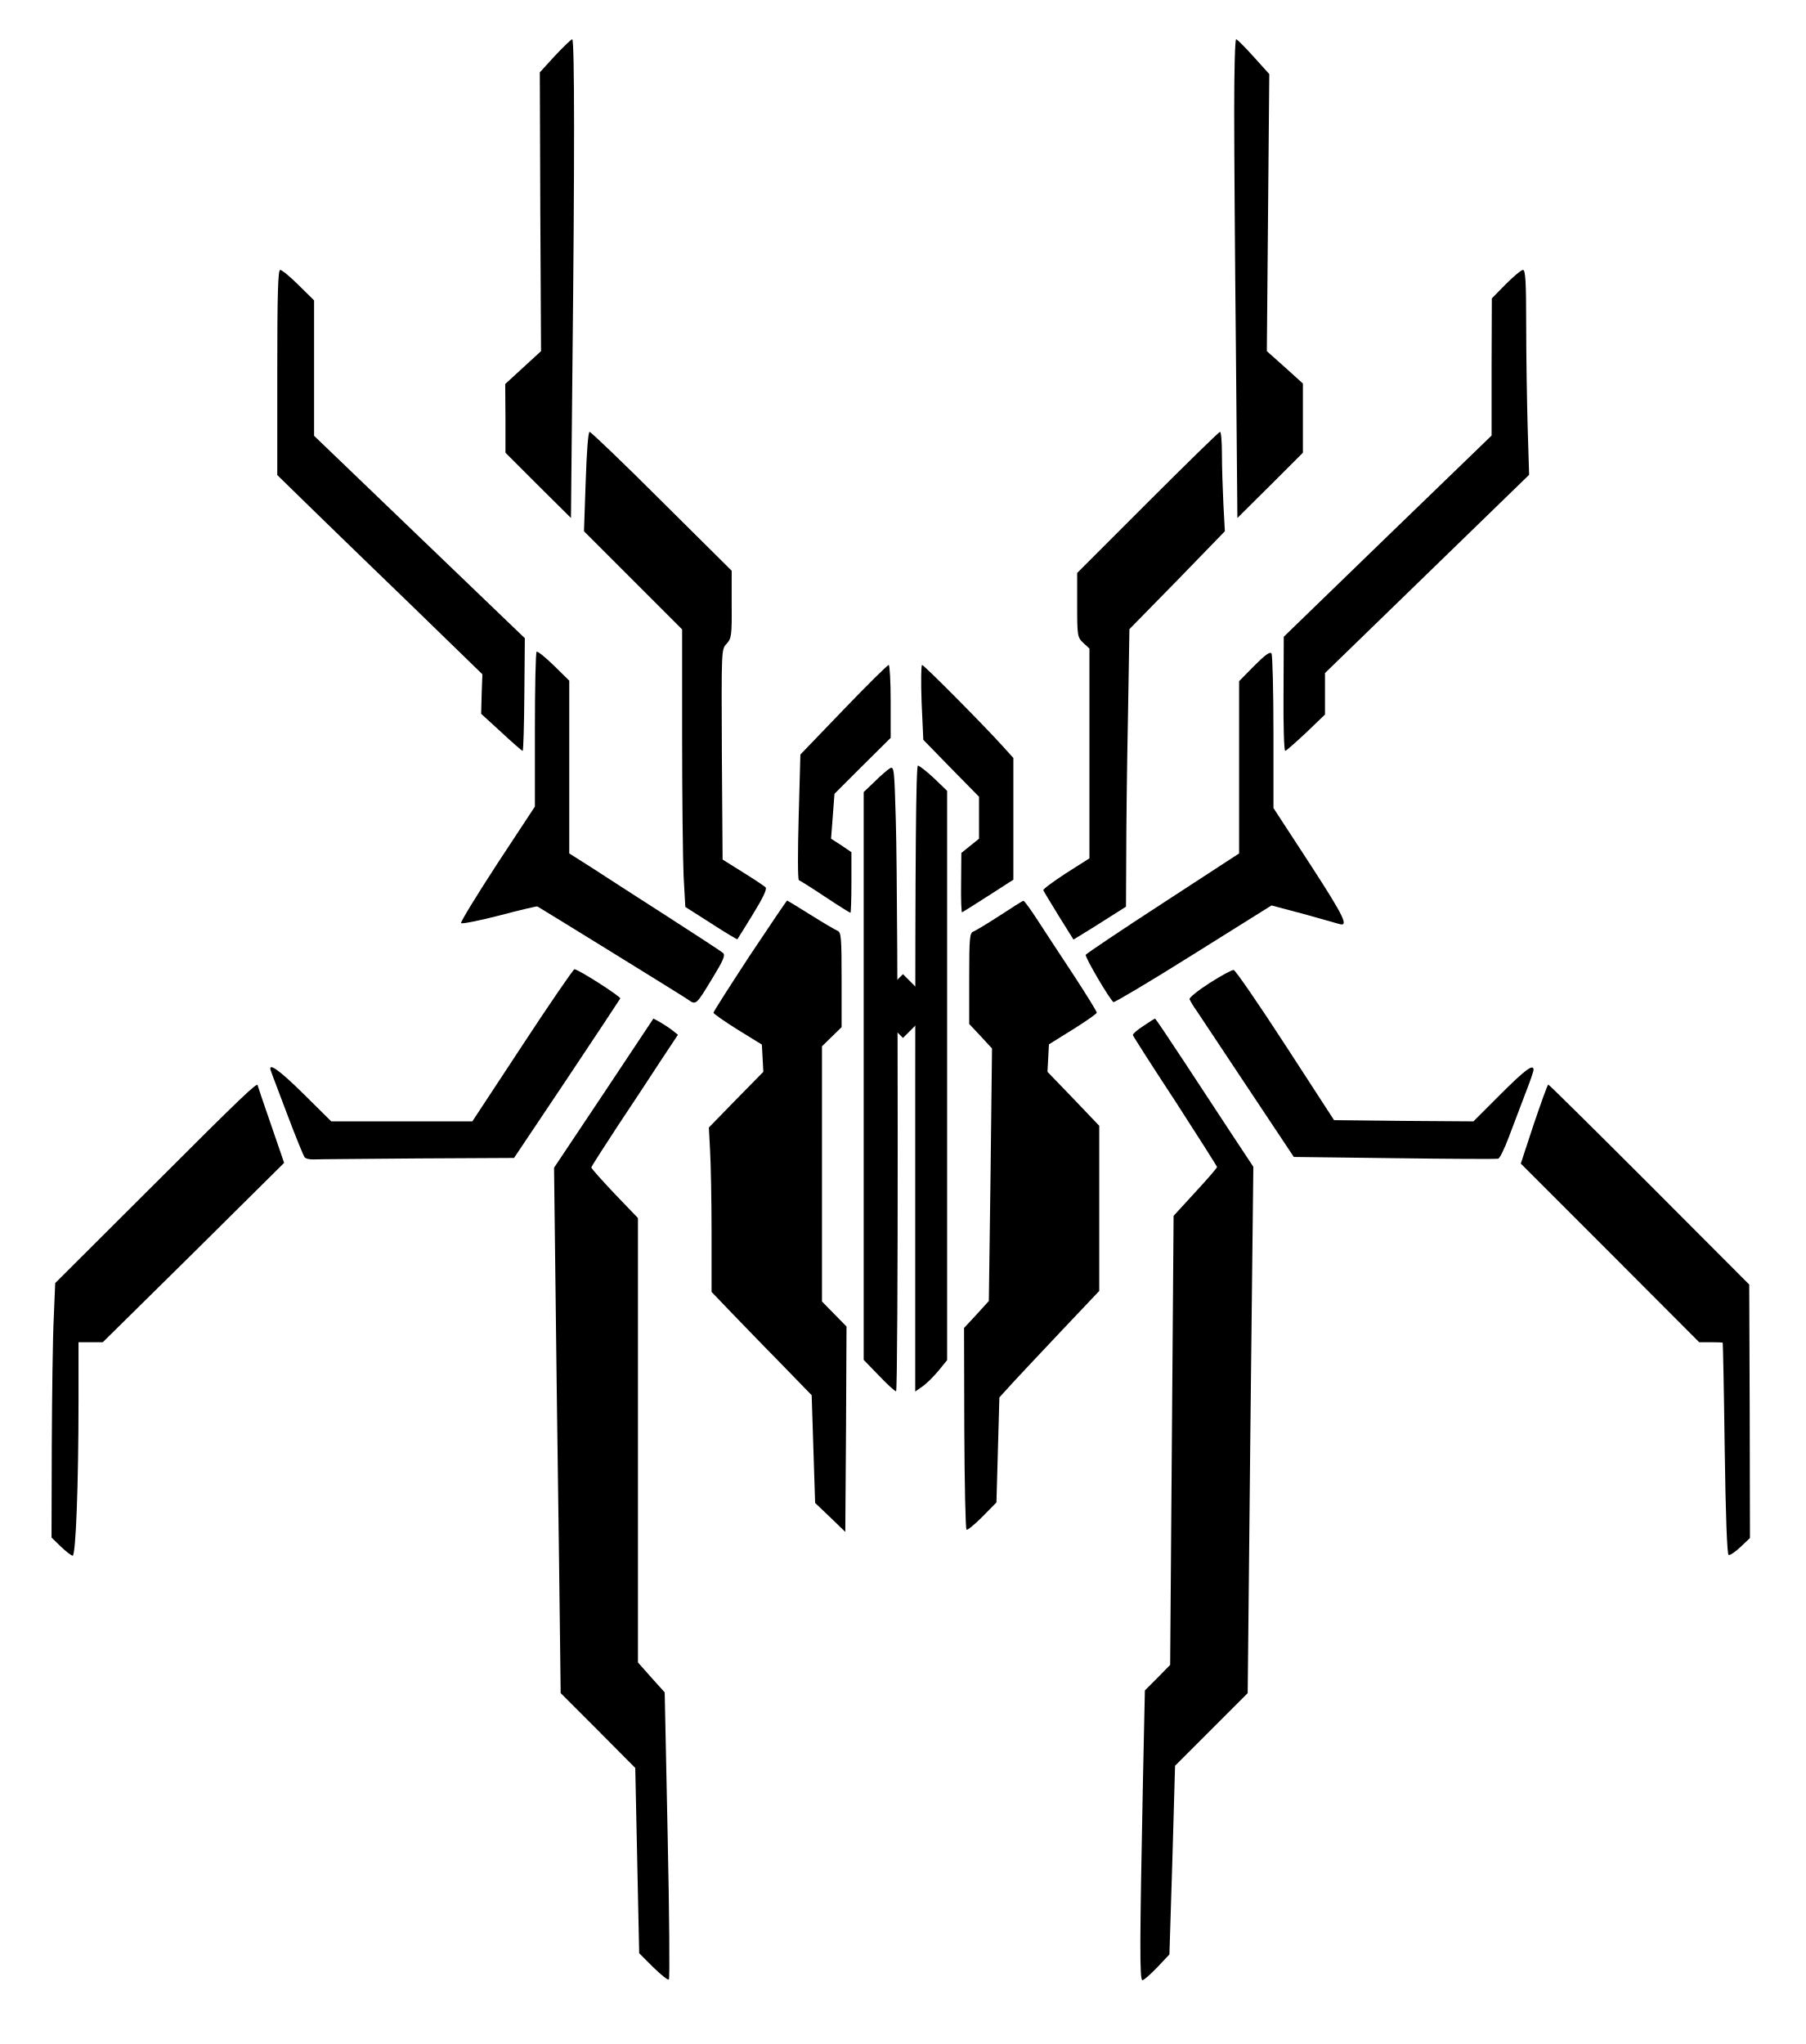
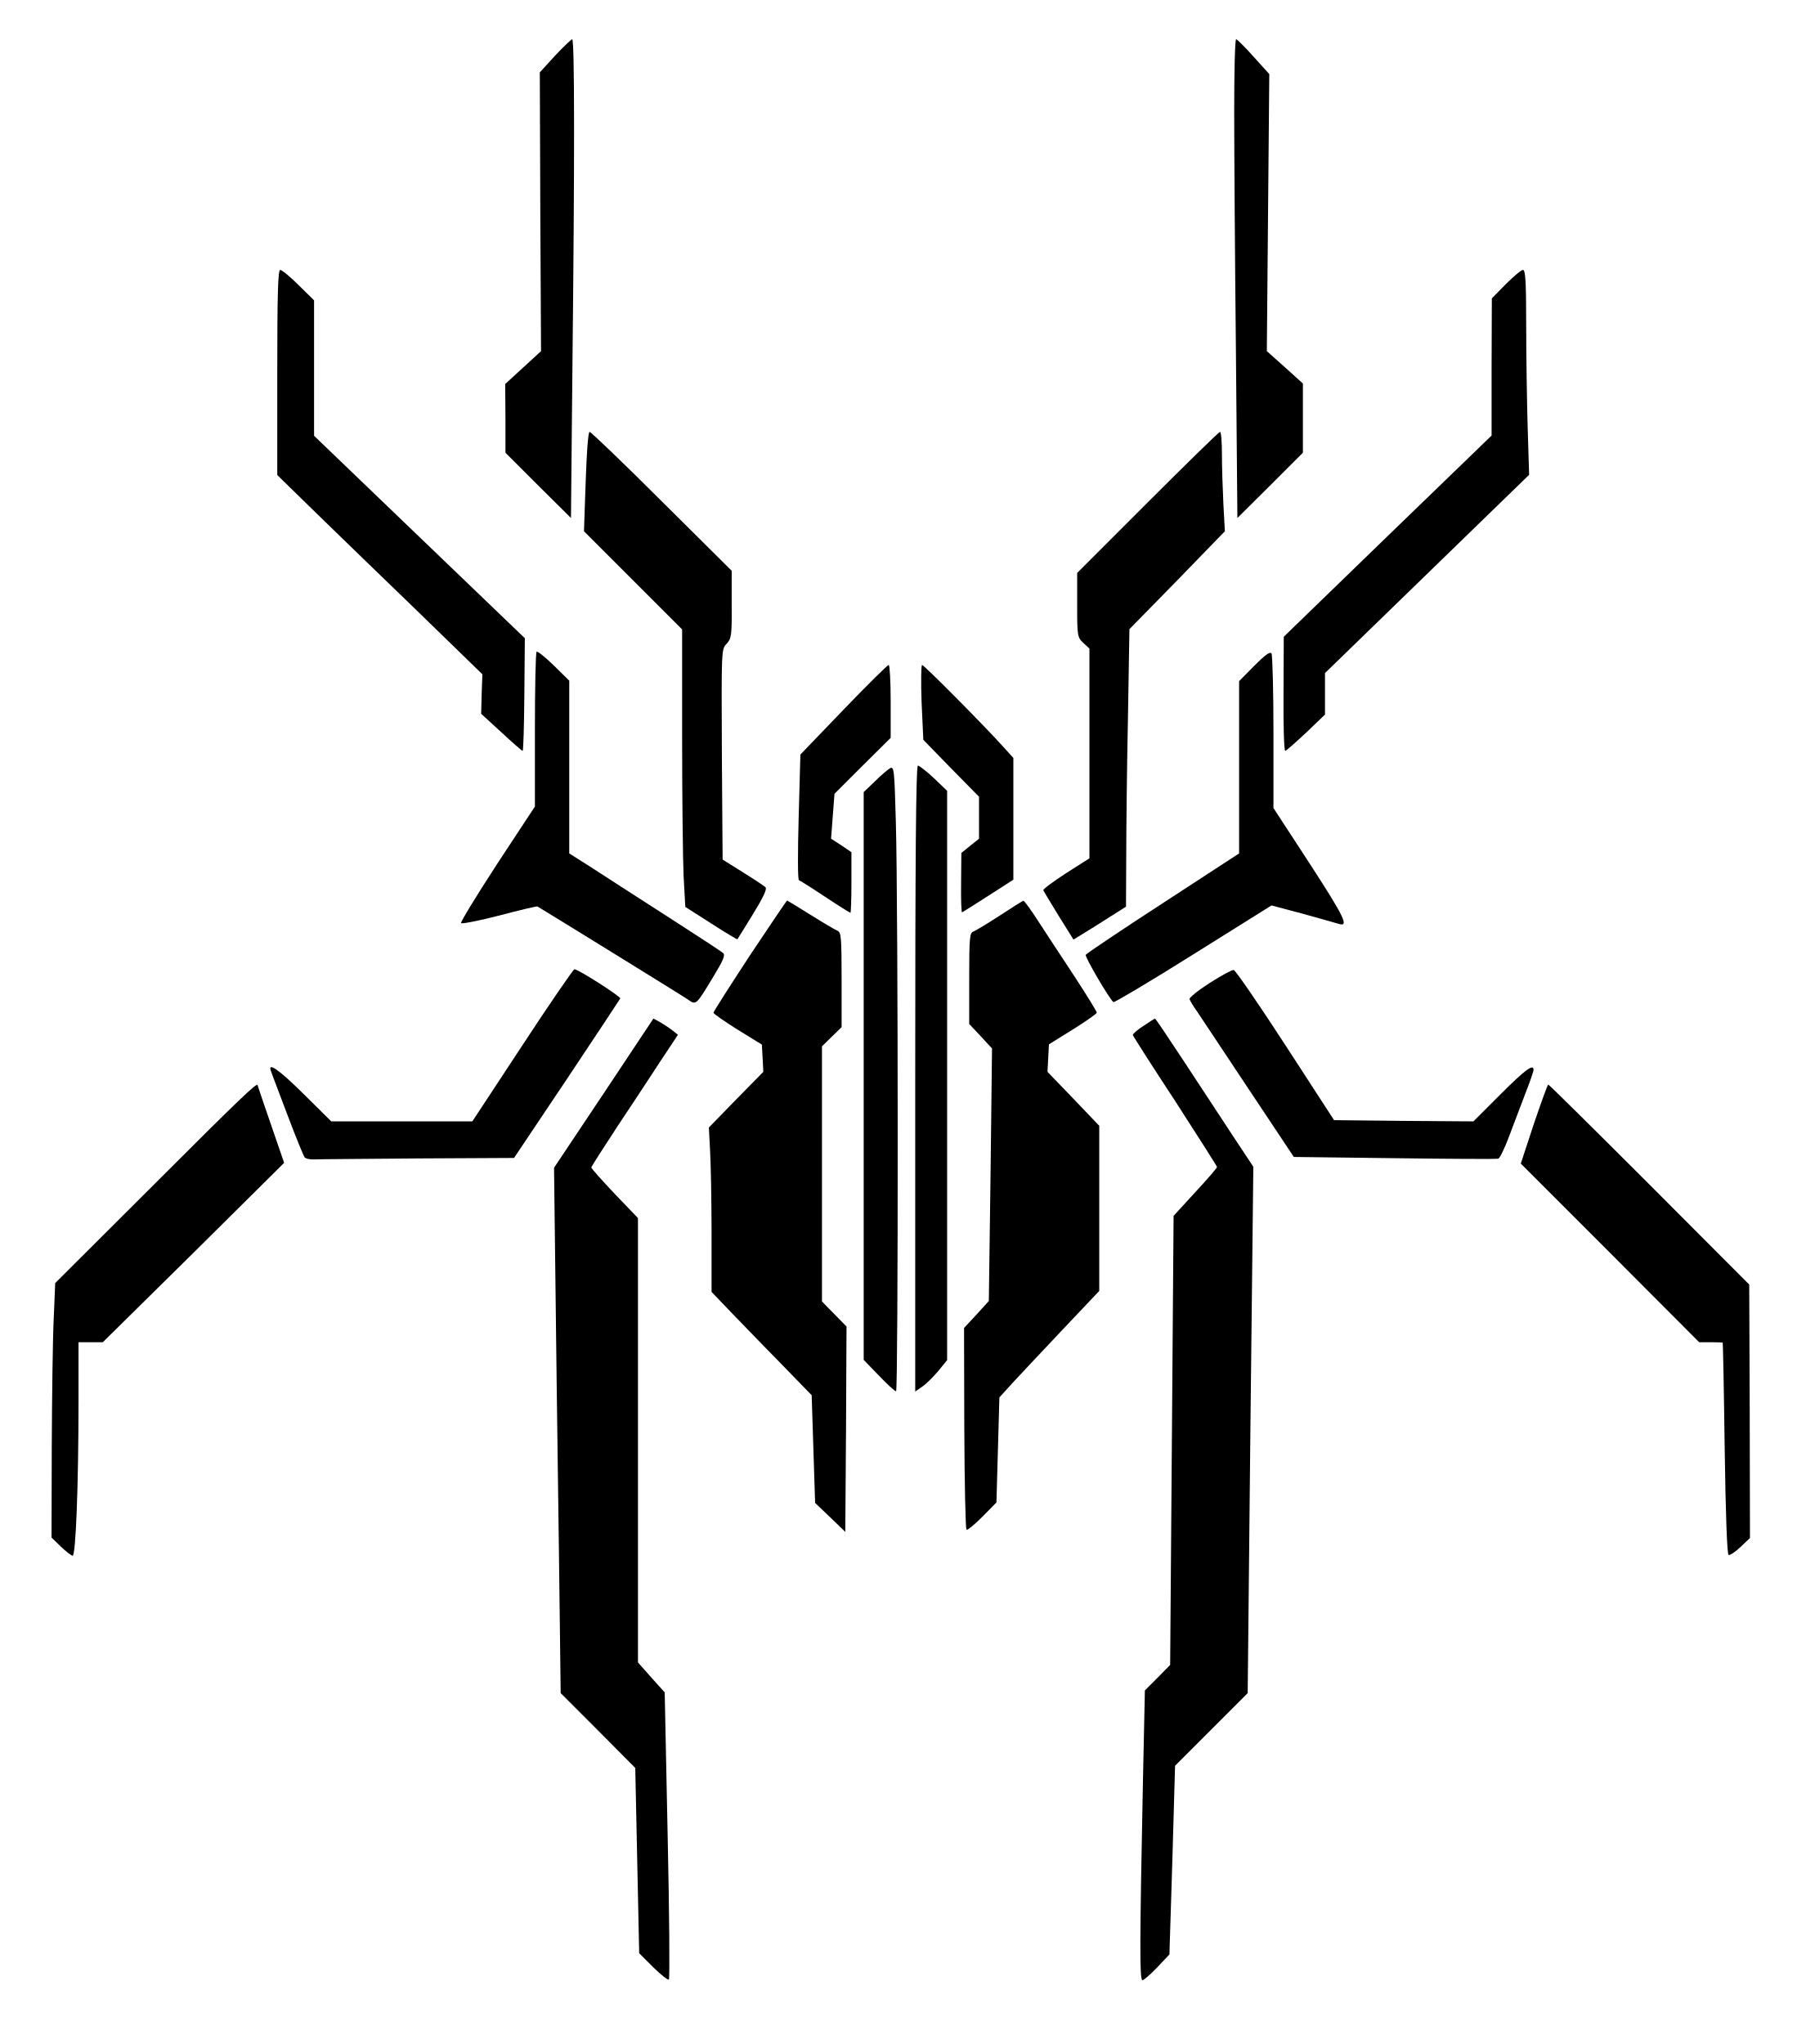
<svg xmlns="http://www.w3.org/2000/svg" viewBox="0 0 736 833">
  <g transform="translate(0,833) scale(0.1,-0.1)" fill="#000000" stroke="none">
    <path d="M2262 8103 l-62 -68 2 -568 3 -568 -73 -67 -73 -67 1 -140 0 -140 133 -133 134 -133 6 623 c9 823 9 1328 -1 1328 -4 0 -35 -30 -70 -67z" />
    <path d="M5030 7878 c0 -161 3 -600 7 -976 l6 -683 134 133 133 133 0 141 0 141 -73 66 -74 66 5 565 5 564 -64 71 c-35 39 -67 71 -71 71 -5 0 -8 -132 -8 -292z" />
    <path d="M1130 6812 l0 -418 128 -125 c70 -68 192 -187 272 -264 80 -77 210 -203 290 -281 l146 -142 -3 -80 -2 -81 82 -75 c45 -42 84 -76 87 -76 3 0 6 103 7 229 l2 230 -429 412 -430 413 0 276 0 276 -63 62 c-34 34 -68 62 -75 62 -9 0 -12 -95 -12 -418z" />
    <path d="M6137 7172 l-57 -58 -1 -279 0 -280 -424 -410 -423 -410 -1 -232 c-1 -128 2 -233 7 -233 4 0 42 34 85 74 l77 74 0 85 0 84 416 404 416 404 -6 194 c-3 107 -6 295 -6 418 0 175 -3 223 -13 223 -7 0 -38 -26 -70 -58z" />
    <path d="M2387 6368 l-7 -203 200 -200 200 -200 0 -440 c0 -242 3 -496 6 -565 l7 -126 105 -67 c57 -37 106 -66 107 -65 2 2 30 48 64 103 40 65 58 102 51 109 -5 5 -47 33 -92 61 l-83 52 -3 428 c-2 427 -2 429 19 451 20 22 22 33 21 161 l0 137 -285 283 c-156 156 -289 283 -294 283 -6 0 -12 -83 -16 -202z" />
    <path d="M4677 6282 l-287 -287 0 -131 c0 -126 1 -131 25 -154 l25 -23 0 -428 0 -427 -96 -61 c-52 -34 -94 -65 -92 -69 2 -5 30 -51 63 -105 l60 -96 36 22 c20 12 68 42 107 67 l71 45 1 206 c0 113 3 368 7 565 l6 360 195 199 194 200 -6 110 c-3 61 -6 152 -6 203 0 50 -3 92 -8 92 -4 0 -136 -129 -295 -288z" />
    <path d="M2187 5674 c-4 -4 -7 -148 -7 -319 l0 -312 -154 -234 c-84 -129 -150 -237 -147 -241 4 -4 74 10 156 31 82 22 152 38 155 37 18 -10 590 -363 613 -379 34 -24 33 -25 102 89 42 69 52 91 42 100 -6 6 -109 73 -227 149 -118 76 -257 165 -307 198 l-93 59 0 352 0 352 -63 62 c-35 34 -66 59 -70 56z" />
    <path d="M5112 5617 l-62 -63 0 -351 0 -351 -310 -202 c-171 -111 -312 -206 -315 -211 -5 -8 98 -183 113 -193 4 -2 151 85 326 195 l318 199 132 -35 c72 -20 136 -38 142 -40 43 -14 24 26 -116 242 l-150 230 0 309 c0 170 -4 315 -8 321 -6 9 -27 -7 -70 -50z" />
    <path d="M3438 5438 l-176 -183 -7 -255 c-4 -144 -4 -255 1 -257 5 -2 53 -32 107 -68 54 -36 101 -65 103 -65 2 0 4 56 4 124 l0 123 -41 28 -42 27 7 92 7 91 114 114 115 114 0 148 c0 82 -4 149 -8 149 -5 0 -88 -82 -184 -182z" />
    <path d="M3756 5468 l7 -153 113 -116 114 -116 0 -85 0 -86 -36 -29 -36 -29 -1 -122 c-1 -67 1 -121 4 -120 4 2 52 32 108 68 l101 65 0 248 0 248 -47 52 c-79 87 -317 327 -325 327 -4 0 -5 -69 -2 -152z" />
    <path d="M3627 5199 c-10 -6 -38 -30 -62 -54 l-45 -43 0 -1157 0 -1157 62 -64 c33 -35 65 -64 70 -64 9 0 9 1972 -1 2322 -6 213 -7 226 -24 217z" />
    <path d="M3730 3934 l0 -1275 30 21 c16 11 45 40 65 64 l35 43 0 1160 0 1160 -54 52 c-30 28 -60 51 -65 51 -8 0 -11 -384 -11 -1276z" />
    <path d="M3056 4436 c-81 -124 -148 -228 -148 -233 -1 -4 44 -35 98 -69 l99 -61 3 -55 3 -56 -111 -113 -111 -114 5 -95 c3 -52 6 -203 6 -335 l0 -240 67 -70 c37 -38 128 -133 204 -210 l137 -141 7 -219 7 -220 62 -59 61 -59 3 418 2 419 -50 51 -50 51 0 520 0 520 40 39 40 39 0 193 c0 175 -2 194 -17 200 -10 4 -59 33 -110 65 -51 32 -94 58 -95 58 -2 0 -70 -101 -152 -224z" />
    <path d="M4075 4599 c-49 -32 -98 -61 -107 -65 -16 -5 -18 -23 -18 -191 l0 -186 47 -50 46 -50 -6 -514 -7 -515 -50 -55 -51 -55 1 -409 c1 -225 5 -411 9 -413 4 -3 33 21 65 53 l57 58 6 214 6 214 61 67 c34 36 125 134 204 217 l142 150 0 337 0 336 -105 110 -106 110 3 56 3 56 98 61 c53 33 97 64 97 68 0 5 -42 73 -93 151 -51 77 -117 178 -147 224 -29 45 -56 82 -59 81 -3 0 -46 -27 -96 -60z" />
    <path d="M2129 4070 l-204 -310 -288 0 -287 0 -111 110 c-104 103 -151 135 -134 93 3 -10 34 -90 67 -178 33 -88 65 -165 69 -171 5 -6 22 -10 39 -9 16 1 207 2 423 4 l392 2 215 321 c118 177 216 325 218 329 3 7 -171 119 -187 119 -4 0 -100 -139 -212 -310z" />
    <path d="M4930 4324 c-47 -30 -84 -60 -82 -66 2 -6 16 -30 32 -52 15 -23 110 -165 210 -316 l183 -275 411 -5 c226 -3 416 -4 422 -2 7 2 26 42 44 90 18 48 48 126 66 174 19 48 34 92 34 98 0 26 -34 1 -135 -100 l-110 -110 -284 2 -284 3 -198 305 c-109 168 -204 306 -211 307 -7 1 -51 -23 -98 -53z" />
    <path d="M2461 3875 l-203 -304 11 -903 c7 -497 13 -978 14 -1070 l2 -168 152 -152 152 -153 8 -377 8 -378 57 -57 c32 -31 60 -54 64 -50 4 4 2 269 -5 589 l-12 581 -55 61 -54 61 0 905 0 906 -95 99 c-52 55 -95 103 -95 107 0 4 49 80 108 170 60 90 139 210 176 267 l69 104 -24 19 c-13 10 -36 25 -50 33 l-26 14 -202 -304z" />
    <path d="M4660 4149 c-25 -16 -44 -33 -43 -37 1 -5 79 -127 173 -270 93 -144 170 -265 170 -268 0 -4 -40 -50 -89 -103 l-88 -96 -7 -915 -7 -915 -51 -52 -52 -52 -8 -373 c-13 -652 -14 -808 -2 -808 6 0 33 24 60 52 l50 53 12 384 11 385 148 148 148 148 11 1073 12 1072 -86 130 c-47 72 -137 208 -199 303 -62 94 -114 172 -116 171 -1 0 -22 -13 -47 -30z" />
    <path d="M630 3505 l-405 -404 -6 -143 c-4 -79 -7 -312 -8 -518 l-1 -376 38 -37 c21 -20 43 -37 48 -37 13 0 24 291 24 632 l0 238 49 0 50 0 370 365 369 366 -54 157 c-30 86 -54 158 -54 159 0 15 -69 -51 -420 -402z" />
    <path d="M6251 3749 l-53 -161 364 -364 363 -364 48 0 c26 0 48 -1 48 -2 1 -2 5 -196 8 -432 4 -281 10 -431 16 -433 6 -2 28 13 49 33 l38 36 -1 516 -2 517 -407 408 c-224 224 -409 407 -412 407 -3 0 -29 -73 -59 -161z" />
  </g>
-   <path fill="#000000" d="M368 397L381 410L368 423L355 410Z" />
</svg>
